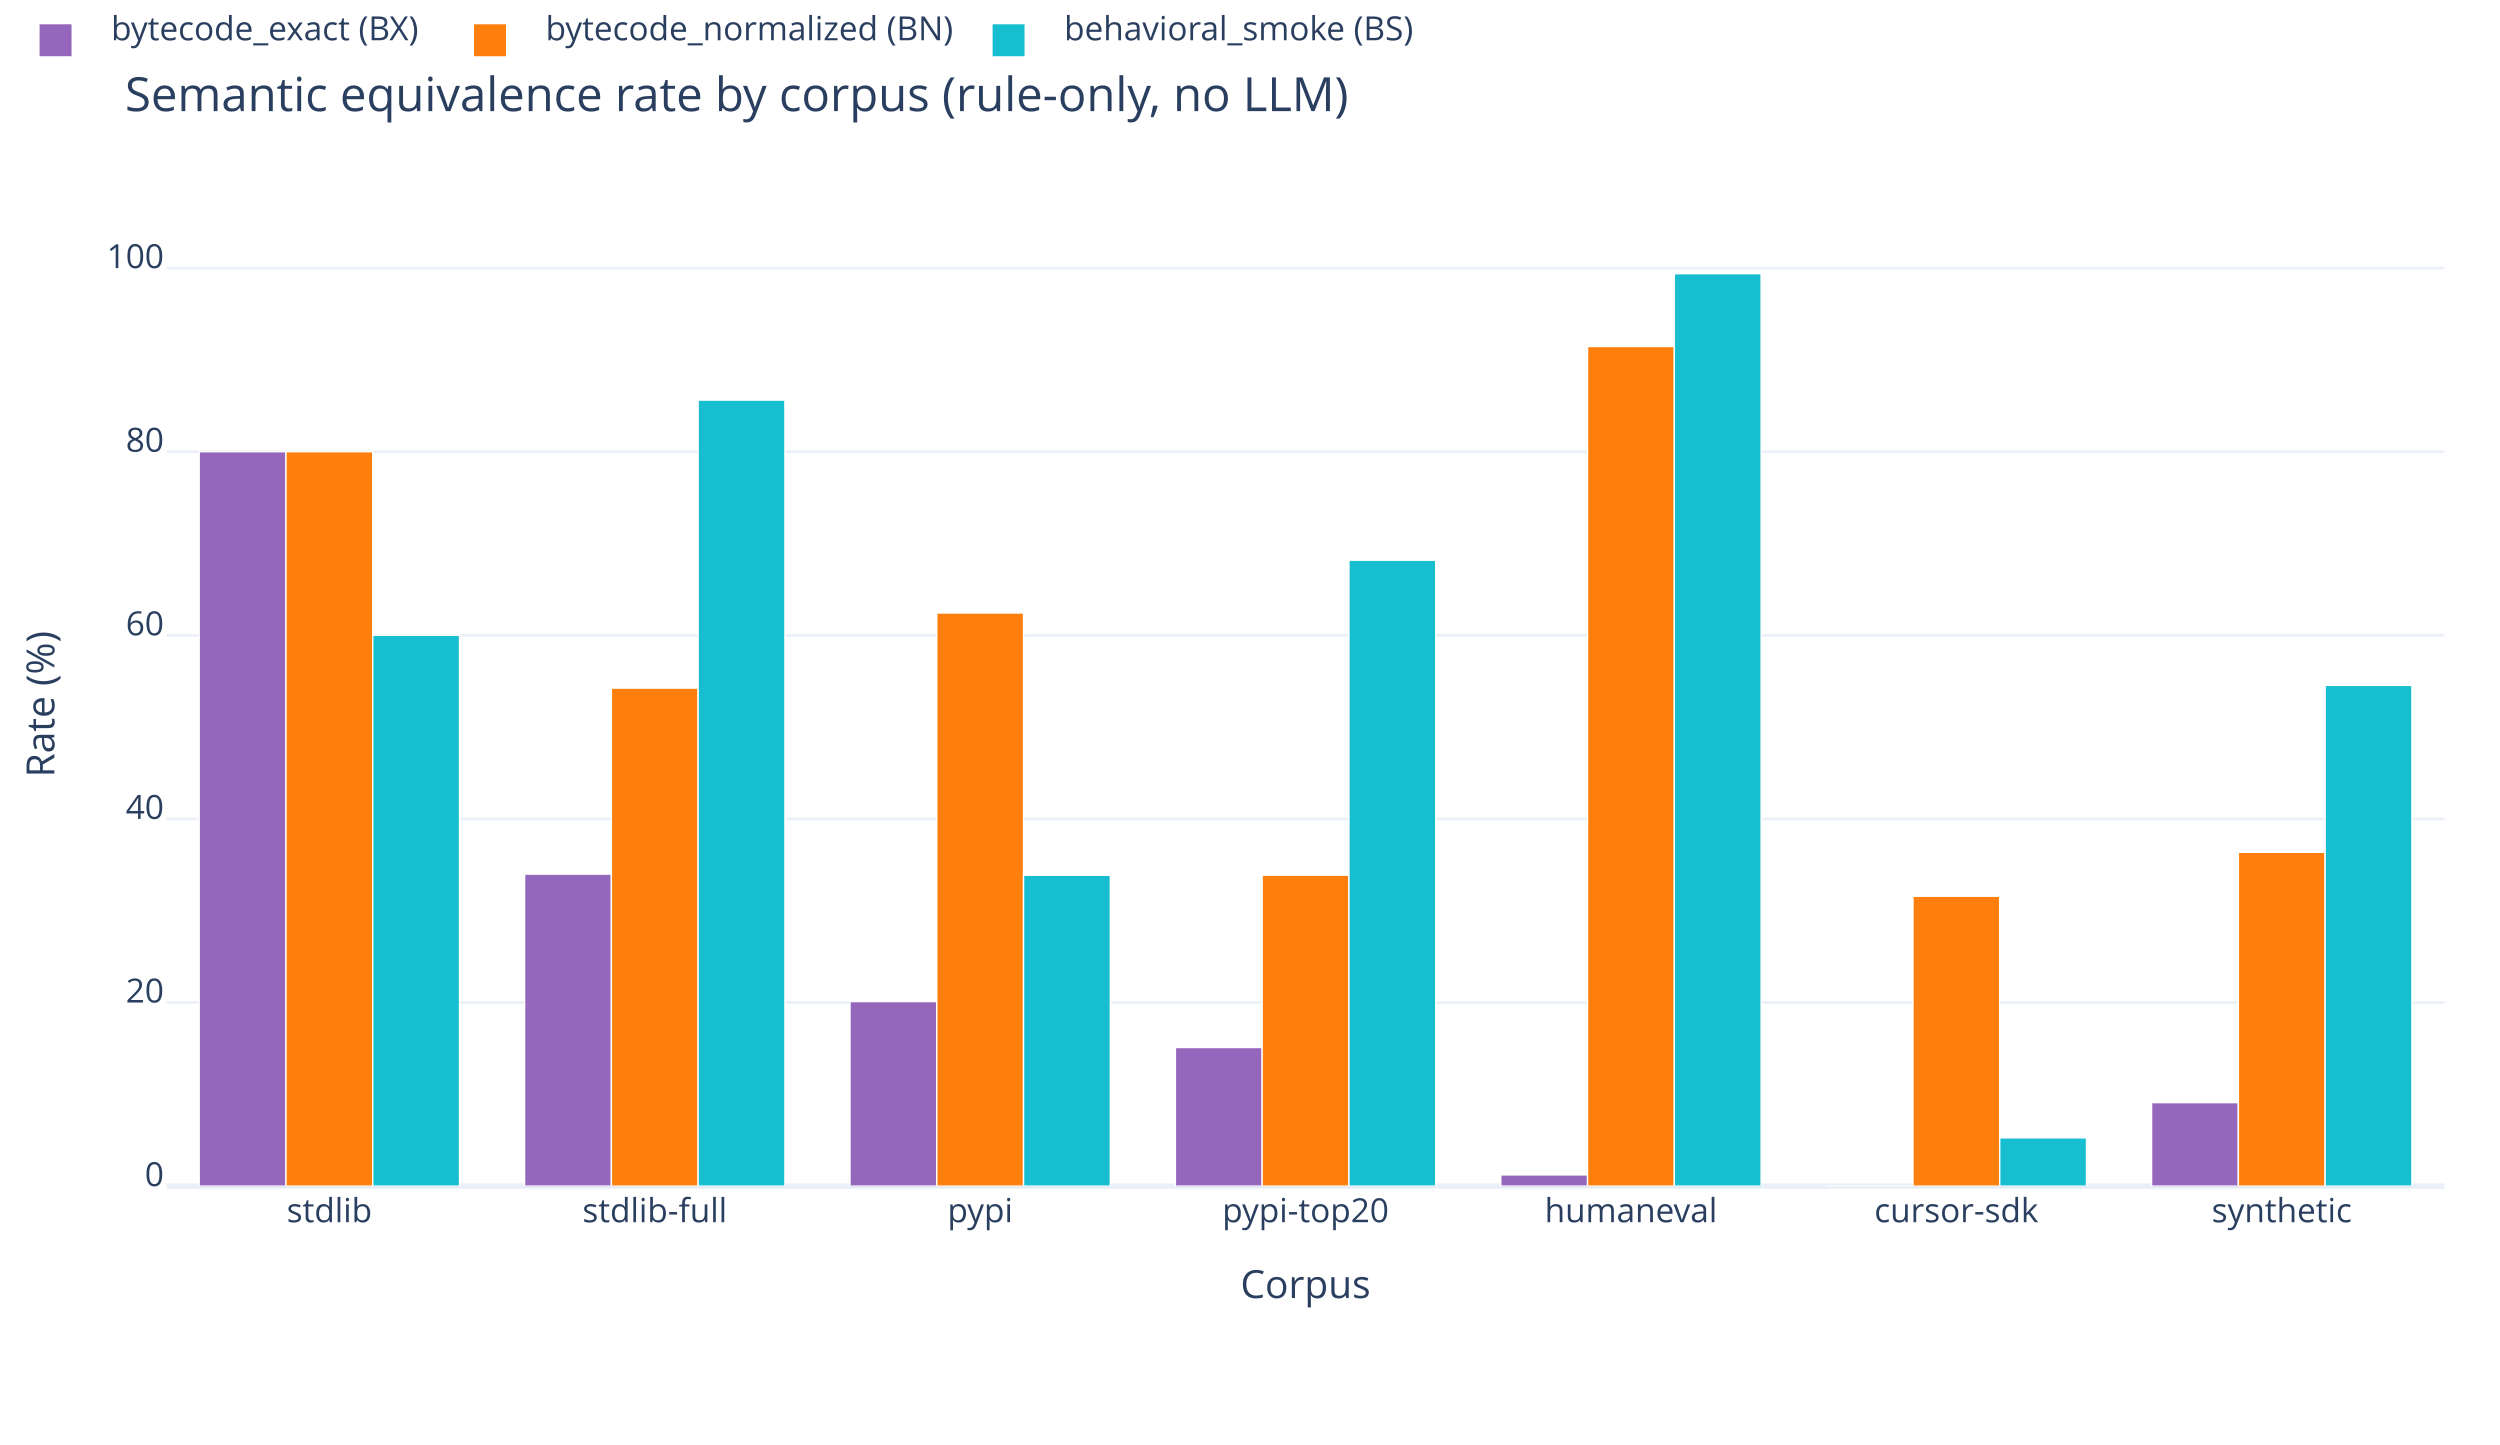
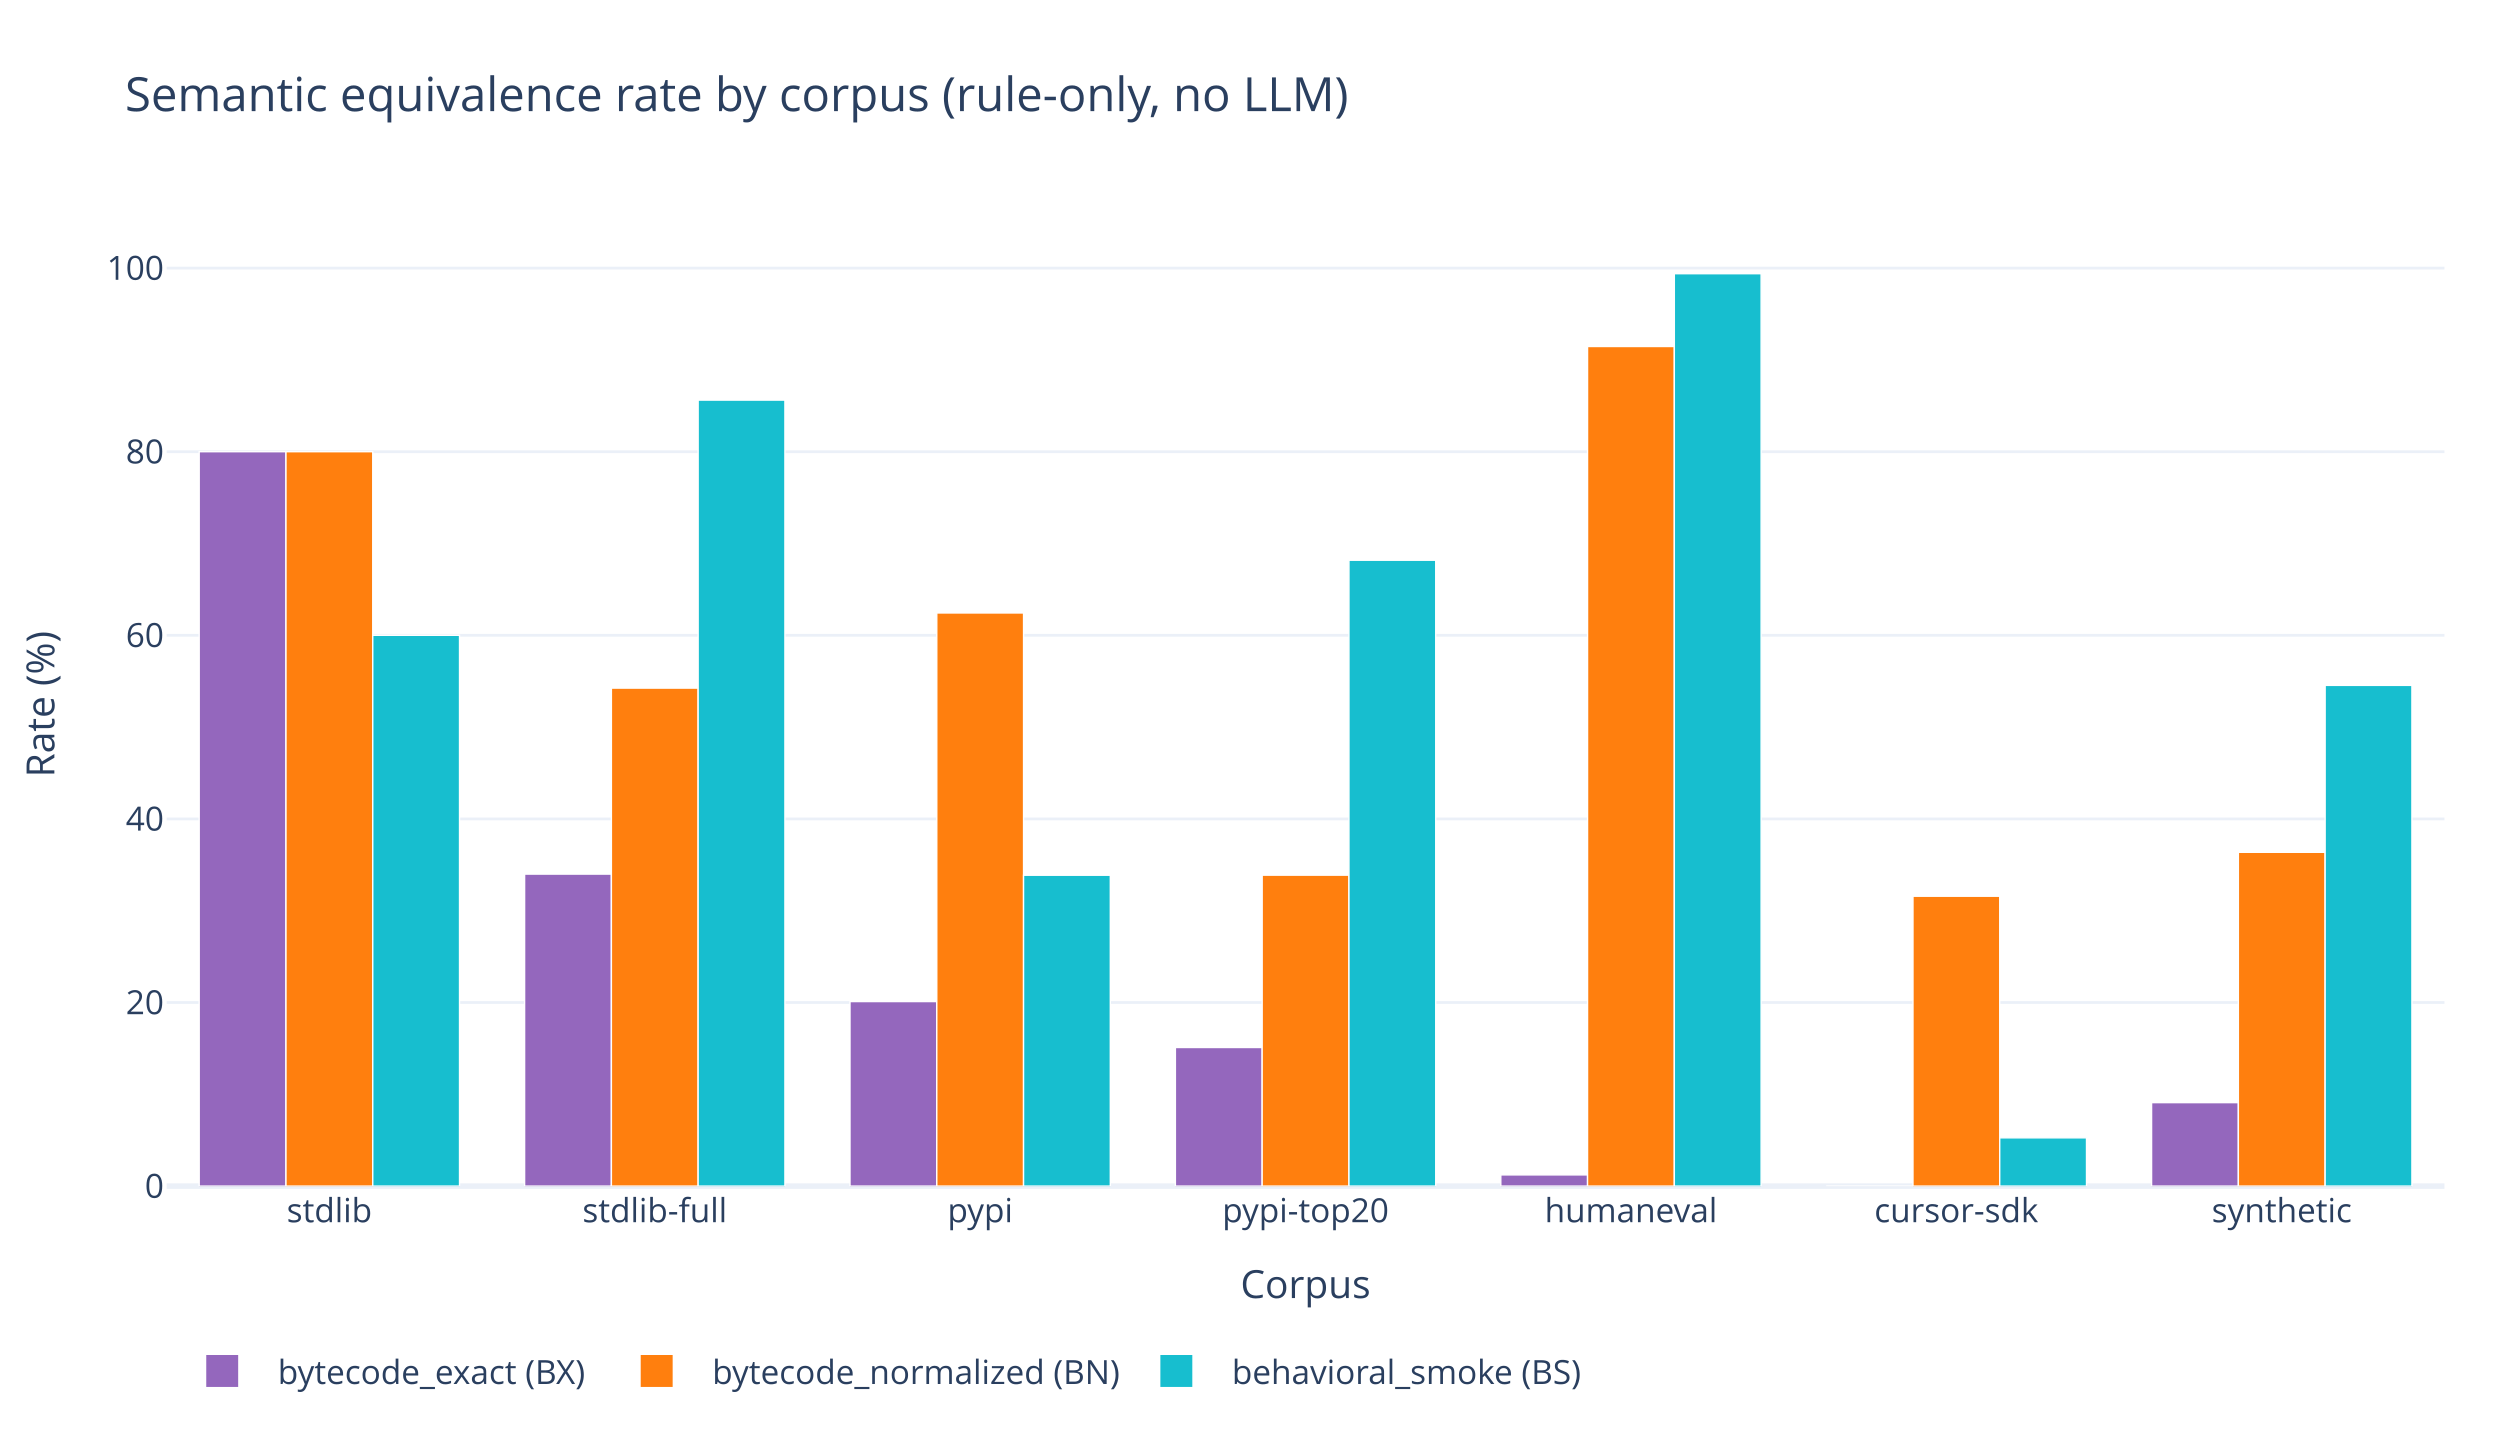
<svg xmlns="http://www.w3.org/2000/svg" class="main-svg" width="900" height="520" style="" viewBox="0 0 900 520">
  <rect x="0" y="0" width="900" height="520" style="fill: rgb(255, 255, 255); fill-opacity: 1;" />
-   <defs id="defs-756d90">
+   <defs id="svgid-5b4c5c43f9f6">
    <g class="clips">
-       <clipPath id="clip756d90xyplot" class="plotclip">
+       <clipPath id="svgid-6e658ba8ba64" class="plotclip">
        <rect width="820" height="347" />
      </clipPath>
-       <clipPath class="axesclip" id="clip756d90x">
+       <clipPath class="axesclip" id="svgid-5e9f323ae808">
        <rect x="60" y="0" width="820" height="520" />
      </clipPath>
-       <clipPath class="axesclip" id="clip756d90y">
+       <clipPath class="axesclip" id="svgid-9d5a5658cbc0">
        <rect x="0" y="80" width="900" height="347" />
      </clipPath>
-       <clipPath class="axesclip" id="clip756d90xy">
+       <clipPath class="axesclip" id="svgid-48f8a6995569">
        <rect x="60" y="80" width="820" height="347" />
      </clipPath>
    </g>
    <g class="gradients" />
    <g class="patterns" />
  </defs>
  <g class="bglayer" />
  <g class="layer-below">
    <g class="imagelayer" />
    <g class="shapelayer" />
  </g>
  <g class="cartesianlayer">
    <g class="subplot xy">
      <g class="layer-subplot">
        <g class="shapelayer" />
        <g class="imagelayer" />
      </g>
      <g class="minor-gridlayer">
        <g class="x" />
        <g class="y" />
      </g>
      <g class="gridlayer">
        <g class="x" />
        <g class="y">
          <path class="ygrid crisp" transform="translate(0,360.9)" d="M60,0h820" style="stroke: rgb(235, 240, 248); stroke-opacity: 1; stroke-width: 1px;" />
          <path class="ygrid crisp" transform="translate(0,294.81)" d="M60,0h820" style="stroke: rgb(235, 240, 248); stroke-opacity: 1; stroke-width: 1px;" />
          <path class="ygrid crisp" transform="translate(0,228.71)" d="M60,0h820" style="stroke: rgb(235, 240, 248); stroke-opacity: 1; stroke-width: 1px;" />
          <path class="ygrid crisp" transform="translate(0,162.62)" d="M60,0h820" style="stroke: rgb(235, 240, 248); stroke-opacity: 1; stroke-width: 1px;" />
          <path class="ygrid crisp" transform="translate(0,96.52)" d="M60,0h820" style="stroke: rgb(235, 240, 248); stroke-opacity: 1; stroke-width: 1px;" />
        </g>
      </g>
      <g class="zerolinelayer">
        <path class="yzl zl crisp" transform="translate(0,427)" d="M60,0h820" style="stroke: rgb(235, 240, 248); stroke-opacity: 1; stroke-width: 2px;" />
      </g>
      <g class="layer-between">
        <g class="shapelayer" />
        <g class="imagelayer" />
      </g>
      <path class="xlines-below" />
      <path class="ylines-below" />
      <g class="overlines-below" />
      <g class="xaxislayer-below" />
      <g class="yaxislayer-below" />
      <g class="overaxes-below" />
      <g class="overplot">
-         <g class="xy" transform="translate(60,80)" clip-path="url(#clip756d90xyplot)">
+         <g class="xy" transform="translate(60,80)" clip-path="url(#svgid-6e658ba8ba64)">
          <g class="barlayer mlayer">
            <g class="trace bars" style="opacity: 1;">
              <g class="points">
                <g class="point">
                  <path d="M11.71,347V82.62H42.95V347Z" style="vector-effect: none; opacity: 1; stroke-width: 0.5px; fill: rgb(148, 103, 189); fill-opacity: 1; stroke: rgb(255, 255, 255); stroke-opacity: 1;" />
                </g>
                <g class="point">
                  <path d="M128.86,347V234.68H160.1V347Z" style="vector-effect: none; opacity: 1; stroke-width: 0.5px; fill: rgb(148, 103, 189); fill-opacity: 1; stroke: rgb(255, 255, 255); stroke-opacity: 1;" />
                </g>
                <g class="point">
                  <path d="M246,347V280.56H277.24V347Z" style="vector-effect: none; opacity: 1; stroke-width: 0.5px; fill: rgb(148, 103, 189); fill-opacity: 1; stroke: rgb(255, 255, 255); stroke-opacity: 1;" />
                </g>
                <g class="point">
                  <path d="M363.14,347V297.09H394.38V347Z" style="vector-effect: none; opacity: 1; stroke-width: 0.5px; fill: rgb(148, 103, 189); fill-opacity: 1; stroke: rgb(255, 255, 255); stroke-opacity: 1;" />
                </g>
                <g class="point">
                  <path d="M480.29,347V342.97H511.52V347Z" style="vector-effect: none; opacity: 1; stroke-width: 0.5px; fill: rgb(148, 103, 189); fill-opacity: 1; stroke: rgb(255, 255, 255); stroke-opacity: 1;" />
                </g>
                <g class="point">
                  <path d="M597.43,347V347H628.67V347Z" style="vector-effect: none; opacity: 1; stroke-width: 0.5px; fill: rgb(148, 103, 189); fill-opacity: 1; stroke: rgb(255, 255, 255); stroke-opacity: 1;" />
                </g>
                <g class="point">
                  <path d="M714.57,347V316.96H745.81V347Z" style="vector-effect: none; opacity: 1; stroke-width: 0.5px; fill: rgb(148, 103, 189); fill-opacity: 1; stroke: rgb(255, 255, 255); stroke-opacity: 1;" />
                </g>
              </g>
            </g>
            <g class="trace bars" style="opacity: 1;">
              <g class="points">
                <g class="point">
                  <path d="M42.95,347V82.62H74.19V347Z" style="vector-effect: none; opacity: 1; stroke-width: 0.5px; fill: rgb(255, 127, 14); fill-opacity: 1; stroke: rgb(255, 255, 255); stroke-opacity: 1;" />
                </g>
                <g class="point">
                  <path d="M160.1,347V167.72H191.33V347Z" style="vector-effect: none; opacity: 1; stroke-width: 0.5px; fill: rgb(255, 127, 14); fill-opacity: 1; stroke: rgb(255, 255, 255); stroke-opacity: 1;" />
                </g>
                <g class="point">
                  <path d="M277.24,347V140.67H308.48V347Z" style="vector-effect: none; opacity: 1; stroke-width: 0.5px; fill: rgb(255, 127, 14); fill-opacity: 1; stroke: rgb(255, 255, 255); stroke-opacity: 1;" />
                </g>
                <g class="point">
                  <path d="M394.38,347V235.06H425.62V347Z" style="vector-effect: none; opacity: 1; stroke-width: 0.5px; fill: rgb(255, 127, 14); fill-opacity: 1; stroke: rgb(255, 255, 255); stroke-opacity: 1;" />
                </g>
                <g class="point">
                  <path d="M511.52,347V44.74H542.76V347Z" style="vector-effect: none; opacity: 1; stroke-width: 0.5px; fill: rgb(255, 127, 14); fill-opacity: 1; stroke: rgb(255, 255, 255); stroke-opacity: 1;" />
                </g>
                <g class="point">
                  <path d="M628.67,347V242.64H659.9V347Z" style="vector-effect: none; opacity: 1; stroke-width: 0.5px; fill: rgb(255, 127, 14); fill-opacity: 1; stroke: rgb(255, 255, 255); stroke-opacity: 1;" />
                </g>
                <g class="point">
                  <path d="M745.81,347V226.83H777.05V347Z" style="vector-effect: none; opacity: 1; stroke-width: 0.5px; fill: rgb(255, 127, 14); fill-opacity: 1; stroke: rgb(255, 255, 255); stroke-opacity: 1;" />
                </g>
              </g>
            </g>
            <g class="trace bars" style="opacity: 1;">
              <g class="points">
                <g class="point">
                  <path d="M74.19,347V148.71H105.43V347Z" style="vector-effect: none; opacity: 1; stroke-width: 0.5px; fill: rgb(23, 190, 207); fill-opacity: 1; stroke: rgb(255, 255, 255); stroke-opacity: 1;" />
                </g>
                <g class="point">
                  <path d="M191.33,347V64.04H222.57V347Z" style="vector-effect: none; opacity: 1; stroke-width: 0.5px; fill: rgb(23, 190, 207); fill-opacity: 1; stroke: rgb(255, 255, 255); stroke-opacity: 1;" />
                </g>
                <g class="point">
                  <path d="M308.48,347V235.09H339.71V347Z" style="vector-effect: none; opacity: 1; stroke-width: 0.5px; fill: rgb(23, 190, 207); fill-opacity: 1; stroke: rgb(255, 255, 255); stroke-opacity: 1;" />
                </g>
                <g class="point">
                  <path d="M425.62,347V121.68H456.86V347Z" style="vector-effect: none; opacity: 1; stroke-width: 0.5px; fill: rgb(23, 190, 207); fill-opacity: 1; stroke: rgb(255, 255, 255); stroke-opacity: 1;" />
                </g>
                <g class="point">
                  <path d="M542.76,347V18.54H574V347Z" style="vector-effect: none; opacity: 1; stroke-width: 0.5px; fill: rgb(23, 190, 207); fill-opacity: 1; stroke: rgb(255, 255, 255); stroke-opacity: 1;" />
                </g>
                <g class="point">
                  <path d="M659.9,347V329.61H691.14V347Z" style="vector-effect: none; opacity: 1; stroke-width: 0.5px; fill: rgb(23, 190, 207); fill-opacity: 1; stroke: rgb(255, 255, 255); stroke-opacity: 1;" />
                </g>
                <g class="point">
                  <path d="M777.05,347V166.74H808.29V347Z" style="vector-effect: none; opacity: 1; stroke-width: 0.5px; fill: rgb(23, 190, 207); fill-opacity: 1; stroke: rgb(255, 255, 255); stroke-opacity: 1;" />
                </g>
              </g>
            </g>
          </g>
        </g>
      </g>
      <g class="zerolinelayer-above" />
      <path class="xlines-above crisp" d="M0,0" style="fill: none;" />
      <path class="ylines-above crisp" d="M0,0" style="fill: none;" />
      <g class="overlines-above" />
      <g class="xaxislayer-above">
        <g class="xtick">
          <text text-anchor="middle" x="0" y="440" transform="translate(118.57,0)" style="font-family: 'Open Sans', verdana, arial, sans-serif; font-size: 12px; fill: rgb(42, 63, 95); fill-opacity: 1; white-space: pre;">stdlib</text>
        </g>
        <g class="xtick">
          <text text-anchor="middle" x="0" y="440" transform="translate(235.71,0)" style="font-family: 'Open Sans', verdana, arial, sans-serif; font-size: 12px; fill: rgb(42, 63, 95); fill-opacity: 1; white-space: pre;">stdlib-full</text>
        </g>
        <g class="xtick">
          <text text-anchor="middle" x="0" y="440" transform="translate(352.86,0)" style="font-family: 'Open Sans', verdana, arial, sans-serif; font-size: 12px; fill: rgb(42, 63, 95); fill-opacity: 1; white-space: pre;">pypi</text>
        </g>
        <g class="xtick">
          <text text-anchor="middle" x="0" y="440" transform="translate(470,0)" style="font-family: 'Open Sans', verdana, arial, sans-serif; font-size: 12px; fill: rgb(42, 63, 95); fill-opacity: 1; white-space: pre;">pypi-top20</text>
        </g>
        <g class="xtick">
          <text text-anchor="middle" x="0" y="440" transform="translate(587.14,0)" style="font-family: 'Open Sans', verdana, arial, sans-serif; font-size: 12px; fill: rgb(42, 63, 95); fill-opacity: 1; white-space: pre;">humaneval</text>
        </g>
        <g class="xtick">
          <text text-anchor="middle" x="0" y="440" transform="translate(704.29,0)" style="font-family: 'Open Sans', verdana, arial, sans-serif; font-size: 12px; fill: rgb(42, 63, 95); fill-opacity: 1; white-space: pre;">cursor-sdk</text>
        </g>
        <g class="xtick">
          <text text-anchor="middle" x="0" y="440" transform="translate(821.43,0)" style="font-family: 'Open Sans', verdana, arial, sans-serif; font-size: 12px; fill: rgb(42, 63, 95); fill-opacity: 1; white-space: pre;">synthetic</text>
        </g>
      </g>
      <g class="yaxislayer-above">
        <g class="ytick">
-           <text text-anchor="end" x="59" y="4.06310e1ec980b88" transform="translate(0,427)" style="font-family: 'Open Sans', verdana, arial, sans-serif; font-size: 12px; fill: rgb(42, 63, 95); fill-opacity: 1; white-space: pre;">0</text>
-         </g>
-         <g class="ytick">
-           <text text-anchor="end" x="59" y="4.06310e1ec980b88" style="font-family: 'Open Sans', verdana, arial, sans-serif; font-size: 12px; fill: rgb(42, 63, 95); fill-opacity: 1; white-space: pre;" transform="translate(0,360.9)">20</text>
-         </g>
-         <g class="ytick">
-           <text text-anchor="end" x="59" y="4.06310e1ec980b88" style="font-family: 'Open Sans', verdana, arial, sans-serif; font-size: 12px; fill: rgb(42, 63, 95); fill-opacity: 1; white-space: pre;" transform="translate(0,294.81)">40</text>
-         </g>
-         <g class="ytick">
-           <text text-anchor="end" x="59" y="4.06310e1ec980b88" style="font-family: 'Open Sans', verdana, arial, sans-serif; font-size: 12px; fill: rgb(42, 63, 95); fill-opacity: 1; white-space: pre;" transform="translate(0,228.71)">60</text>
-         </g>
-         <g class="ytick">
-           <text text-anchor="end" x="59" y="4.06310e1ec980b88" style="font-family: 'Open Sans', verdana, arial, sans-serif; font-size: 12px; fill: rgb(42, 63, 95); fill-opacity: 1; white-space: pre;" transform="translate(0,162.62)">80</text>
-         </g>
-         <g class="ytick">
-           <text text-anchor="end" x="59" y="4.06310e1ec980b88" style="font-family: 'Open Sans', verdana, arial, sans-serif; font-size: 12px; fill: rgb(42, 63, 95); fill-opacity: 1; white-space: pre;" transform="translate(0,96.52)">100</text>
+           <text text-anchor="end" x="59" y="4.2" transform="translate(0,427)" style="font-family: 'Open Sans', verdana, arial, sans-serif; font-size: 12px; fill: rgb(42, 63, 95); fill-opacity: 1; white-space: pre;">0</text>
+         </g>
+         <g class="ytick">
+           <text text-anchor="end" x="59" y="4.2" style="font-family: 'Open Sans', verdana, arial, sans-serif; font-size: 12px; fill: rgb(42, 63, 95); fill-opacity: 1; white-space: pre;" transform="translate(0,360.9)">20</text>
+         </g>
+         <g class="ytick">
+           <text text-anchor="end" x="59" y="4.2" style="font-family: 'Open Sans', verdana, arial, sans-serif; font-size: 12px; fill: rgb(42, 63, 95); fill-opacity: 1; white-space: pre;" transform="translate(0,294.81)">40</text>
+         </g>
+         <g class="ytick">
+           <text text-anchor="end" x="59" y="4.2" style="font-family: 'Open Sans', verdana, arial, sans-serif; font-size: 12px; fill: rgb(42, 63, 95); fill-opacity: 1; white-space: pre;" transform="translate(0,228.71)">60</text>
+         </g>
+         <g class="ytick">
+           <text text-anchor="end" x="59" y="4.2" style="font-family: 'Open Sans', verdana, arial, sans-serif; font-size: 12px; fill: rgb(42, 63, 95); fill-opacity: 1; white-space: pre;" transform="translate(0,162.62)">80</text>
+         </g>
+         <g class="ytick">
+           <text text-anchor="end" x="59" y="4.2" style="font-family: 'Open Sans', verdana, arial, sans-serif; font-size: 12px; fill: rgb(42, 63, 95); fill-opacity: 1; white-space: pre;" transform="translate(0,96.52)">100</text>
        </g>
      </g>
      <g class="overaxes-above" />
    </g>
  </g>
  <g class="polarlayer" />
  <g class="smithlayer" />
  <g class="ternarylayer" />
  <g class="geolayer" />
  <g class="funnelarealayer" />
  <g class="pielayer" />
  <g class="iciclelayer" />
  <g class="treemaplayer" />
  <g class="sunburstlayer" />
  <g class="glimages" />
-   <defs id="topdefs-756d90">
+   <defs id="svgid-be8ff767cdb0">
    <g class="clips" />
-     <clipPath id="legendd68496">
+     <clipPath id="svgid-0cb7dcb3e1d6">
      <rect width="514" height="29" x="0" y="0" />
    </clipPath>
  </defs>
  <g class="layer-above">
    <g class="imagelayer" />
    <g class="shapelayer" />
  </g>
  <g class="infolayer">
-     <g class="legend" pointer-events="all" transform="translate(60,479.820baa4573abdc)">
+     <g class="legend" pointer-events="all" transform="translate(60,479.05)">
      <rect class="bg" shape-rendering="crispEdges" style="stroke: rgb(68, 68, 68); stroke-opacity: 1; fill: rgb(255, 255, 255); fill-opacity: 1; stroke-width: 0px;" width="514" height="29" x="0" y="0" />
-       <g class="scrollbox" transform="" clip-path="url(#legendd68496)">
+       <g class="scrollbox" transform="" clip-path="url(#svgid-0cb7dcb3e1d6)">
        <g class="groups">
          <g class="traces" transform="translate(0,14.5)" style="opacity: 1;">
-             <text class="legendtext" text-anchor="start" x="40" y="4.409c8817" style="font-family: 'Open Sans', verdana, arial, sans-serif; font-size: 12px; fill: rgb(42, 63, 95); fill-opacity: 1; white-space: pre;">bytecode_exact (BX)</text>
+             <text class="legendtext" text-anchor="start" x="40" y="4.68" style="font-family: 'Open Sans', verdana, arial, sans-serif; font-size: 12px; fill: rgb(42, 63, 95); fill-opacity: 1; white-space: pre;">bytecode_exact (BX)</text>
            <g class="layers" style="opacity: 1;">
              <g class="legendfill" />
              <g class="legendlines" />
              <g class="legendsymbols">
                <g class="legendpoints">
                  <path class="legendundefined" d="M6,6H-6V-6H6Z" transform="translate(20,0)" style="stroke-width: 0.5px; fill: rgb(148, 103, 189); fill-opacity: 1; stroke: rgb(255, 255, 255); stroke-opacity: 1;" />
                </g>
              </g>
            </g>
            <rect class="legendtoggle" x="0" y="-9.5" width="153.906" height="19" style="fill: rgb(0, 0, 0); fill-opacity: 0;" />
          </g>
          <g class="traces" transform="translate(156.4062,14.5)" style="opacity: 1;">
-             <text class="legendtext" text-anchor="start" x="40" y="4.409c8817" style="font-family: 'Open Sans', verdana, arial, sans-serif; font-size: 12px; fill: rgb(42, 63, 95); fill-opacity: 1; white-space: pre;">bytecode_normalized (BN)</text>
+             <text class="legendtext" text-anchor="start" x="40" y="4.68" style="font-family: 'Open Sans', verdana, arial, sans-serif; font-size: 12px; fill: rgb(42, 63, 95); fill-opacity: 1; white-space: pre;">bytecode_normalized (BN)</text>
            <g class="layers" style="opacity: 1;">
              <g class="legendfill" />
              <g class="legendlines" />
              <g class="legendsymbols">
                <g class="legendpoints">
                  <path class="legendundefined" d="M6,6H-6V-6H6Z" transform="translate(20,0)" style="stroke-width: 0.5px; fill: rgb(255, 127, 14); fill-opacity: 1; stroke: rgb(255, 255, 255); stroke-opacity: 1;" />
                </g>
              </g>
            </g>
-             <rect class="legendtoggle" x="0" y="-9.5" width="184.4cbd65" height="19" style="fill: rgb(0, 0, 0); fill-opacity: 0;" />
-           </g>
-           <g class="traces" transform="translate(343.0905,14.5)" style="opacity: 1;">
-             <text class="legendtext" text-anchor="start" x="40" y="4.409c8817" style="font-family: 'Open Sans', verdana, arial, sans-serif; font-size: 12px; fill: rgb(42, 63, 95); fill-opacity: 1; white-space: pre;">behavioral_smoke (BS)</text>
+             <rect class="legendtoggle" x="0" y="-9.5" width="184.578" height="19" style="fill: rgb(0, 0, 0); fill-opacity: 0;" />
+           </g>
+           <g class="traces" transform="translate(343.4844,14.5)" style="opacity: 1;">
+             <text class="legendtext" text-anchor="start" x="40" y="4.68" style="font-family: 'Open Sans', verdana, arial, sans-serif; font-size: 12px; fill: rgb(42, 63, 95); fill-opacity: 1; white-space: pre;">behavioral_smoke (BS)</text>
            <g class="layers" style="opacity: 1;">
              <g class="legendfill" />
              <g class="legendlines" />
              <g class="legendsymbols">
                <g class="legendpoints">
                  <path class="legendundefined" d="M6,6H-6V-6H6Z" transform="translate(20,0)" style="stroke-width: 0.5px; fill: rgb(23, 190, 207); fill-opacity: 1; stroke: rgb(255, 255, 255); stroke-opacity: 1;" />
                </g>
              </g>
            </g>
-             <rect class="legendtoggle" x="0" y="-9.5" width="167.7a989f" height="19" style="fill: rgb(0, 0, 0); fill-opacity: 0;" />
+             <rect class="legendtoggle" x="0" y="-9.5" width="167.234" height="19" style="fill: rgb(0, 0, 0); fill-opacity: 0;" />
          </g>
        </g>
      </g>
      <rect class="scrollbar" rx="20" ry="3" width="0" height="0" style="fill: rgb(128, 139, 164); fill-opacity: 1;" x="0" y="0" />
    </g>
    <g class="g-gtitle">
      <text class="gtitle" x="45" y="40" text-anchor="start" dy="0em" style="opacity: 1; font-family: 'Open Sans', verdana, arial, sans-serif; font-size: 17px; fill: rgb(42, 63, 95); fill-opacity: 1; white-space: pre;">Semantic equivalence rate by corpus (rule-only, no LLM)</text>
    </g>
    <g class="g-xtitle">
      <text class="xtitle" x="470" y="467.3" text-anchor="middle" style="opacity: 1; font-family: 'Open Sans', verdana, arial, sans-serif; font-size: 14px; fill: rgb(42, 63, 95); fill-opacity: 1; white-space: pre;">Corpus</text>
    </g>
    <g class="g-ytitle">
      <text class="ytitle" transform="rotate(-90,19.56875,253.5)" x="19.569" y="253.5" text-anchor="middle" style="opacity: 1; font-family: 'Open Sans', verdana, arial, sans-serif; font-size: 14px; fill: rgb(42, 63, 95); fill-opacity: 1; white-space: pre;">Rate (%)</text>
    </g>
  </g>
</svg>
